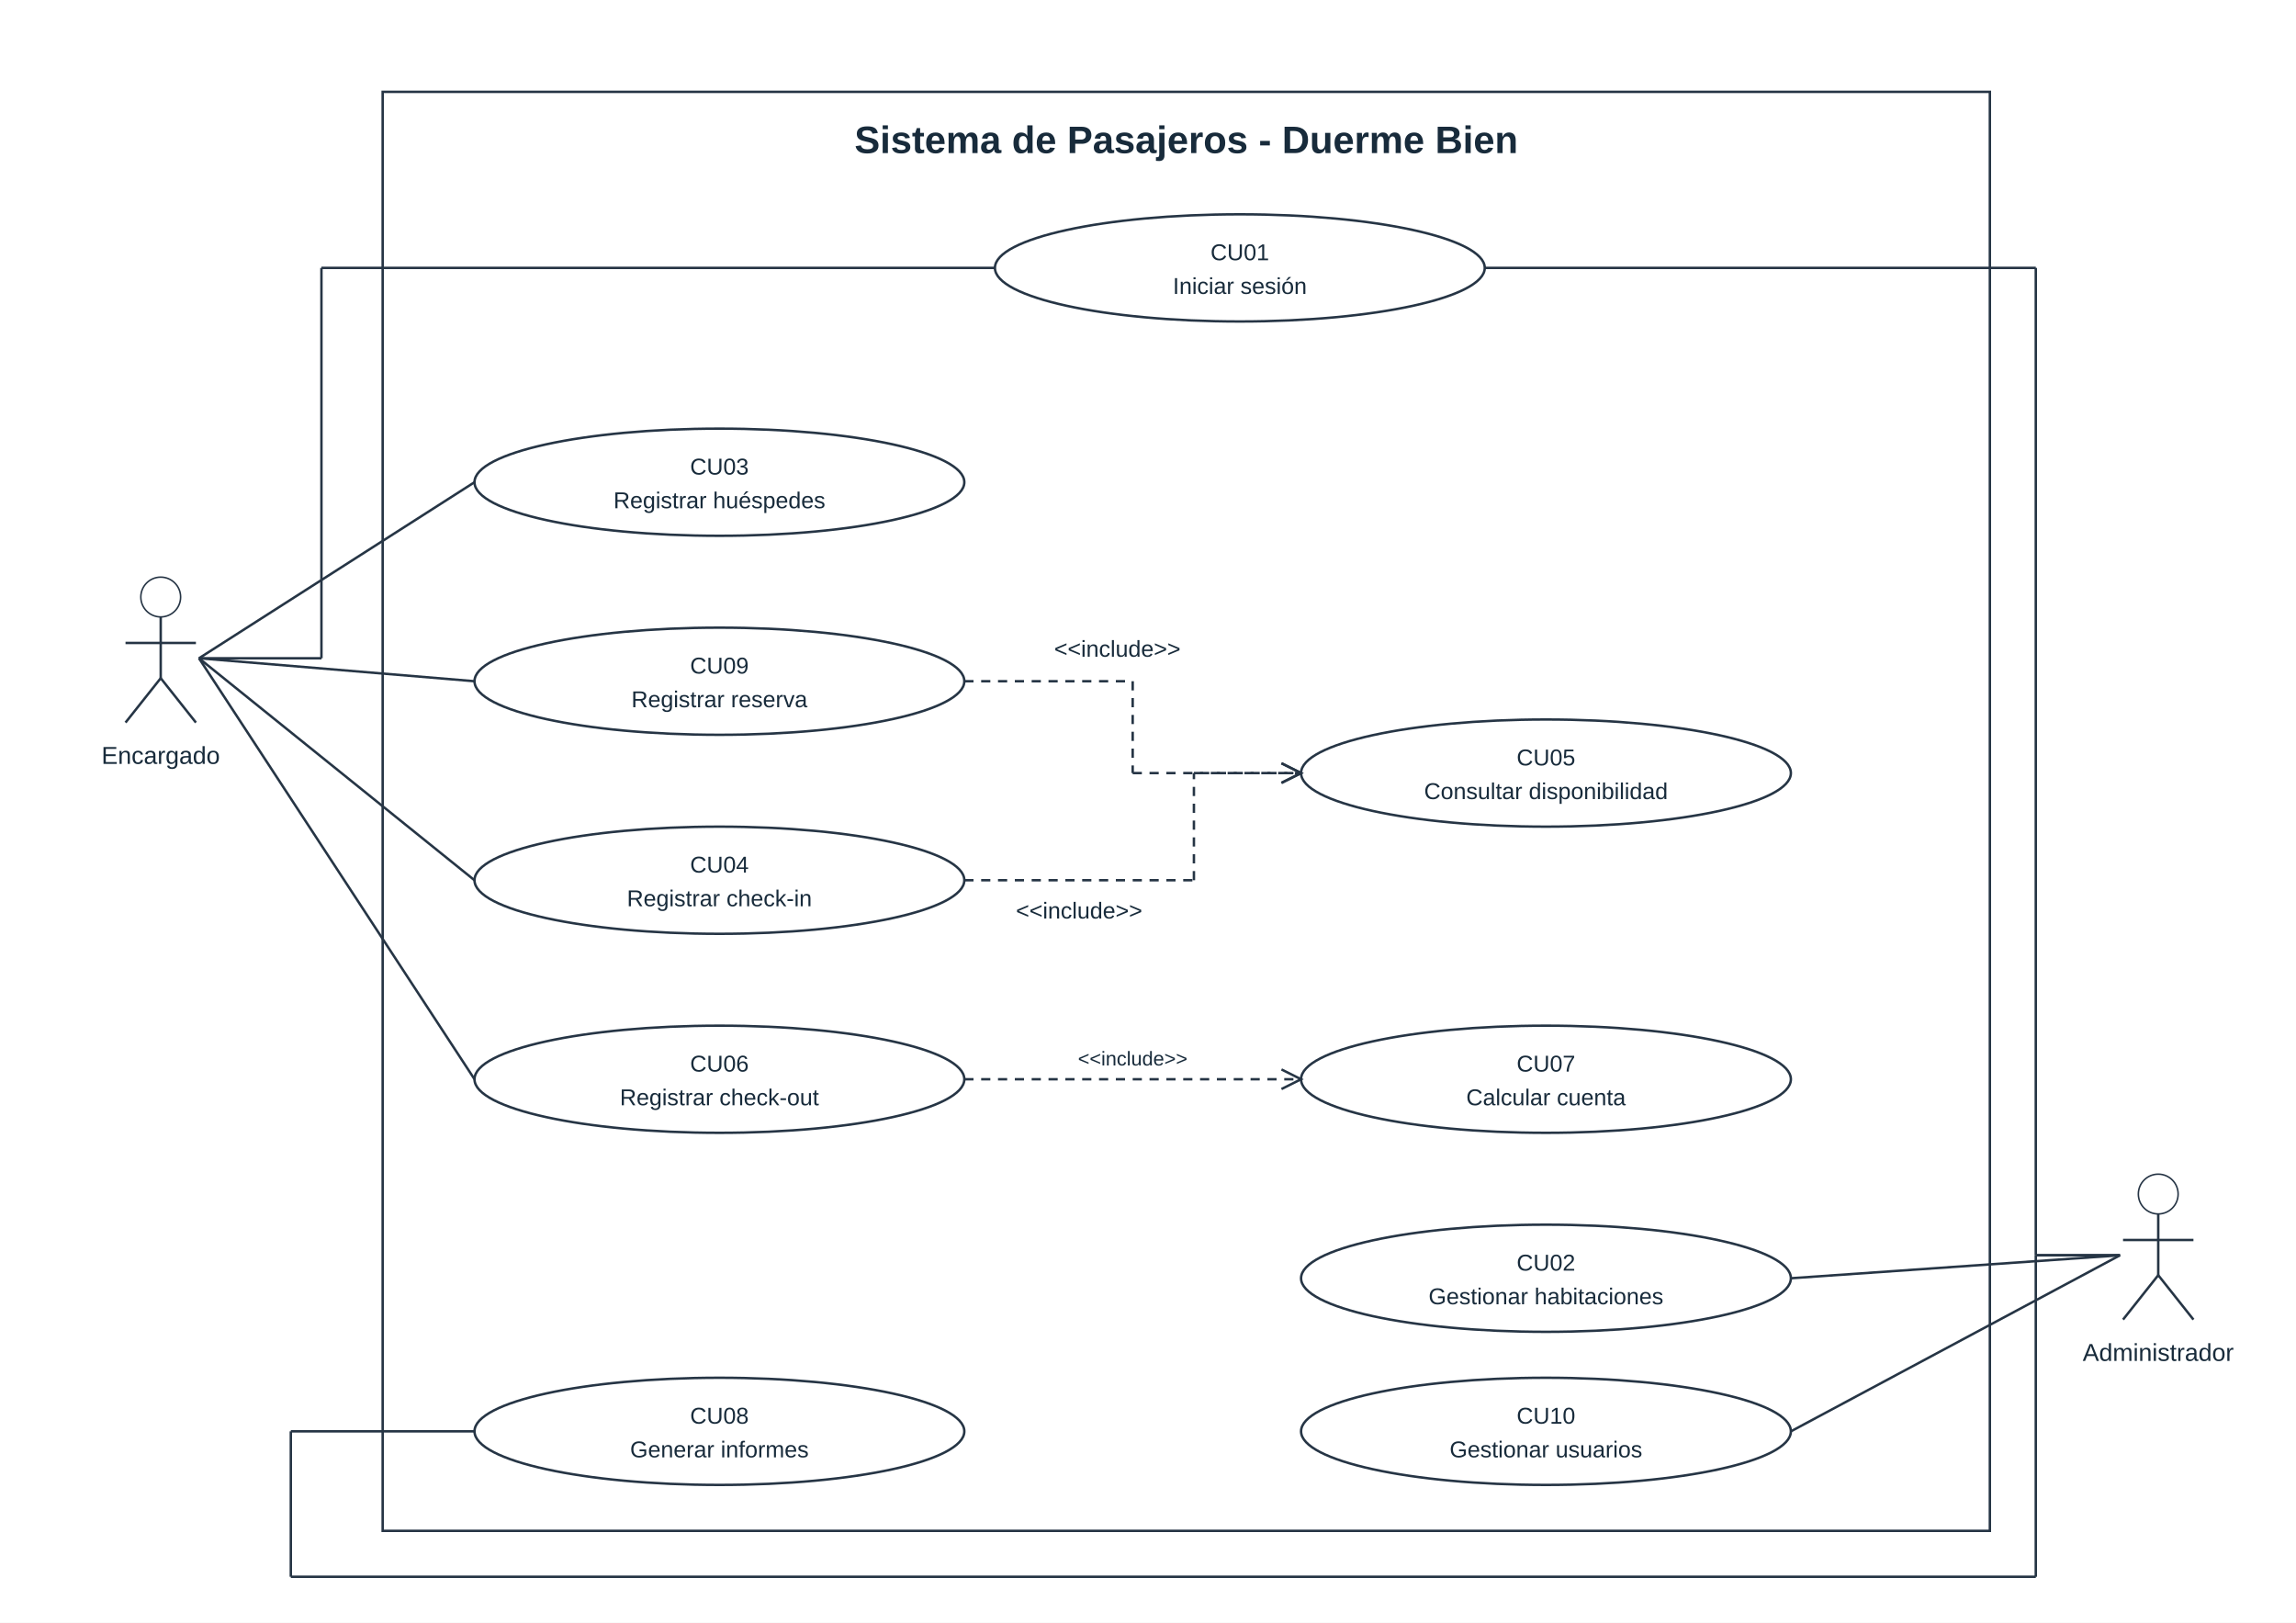
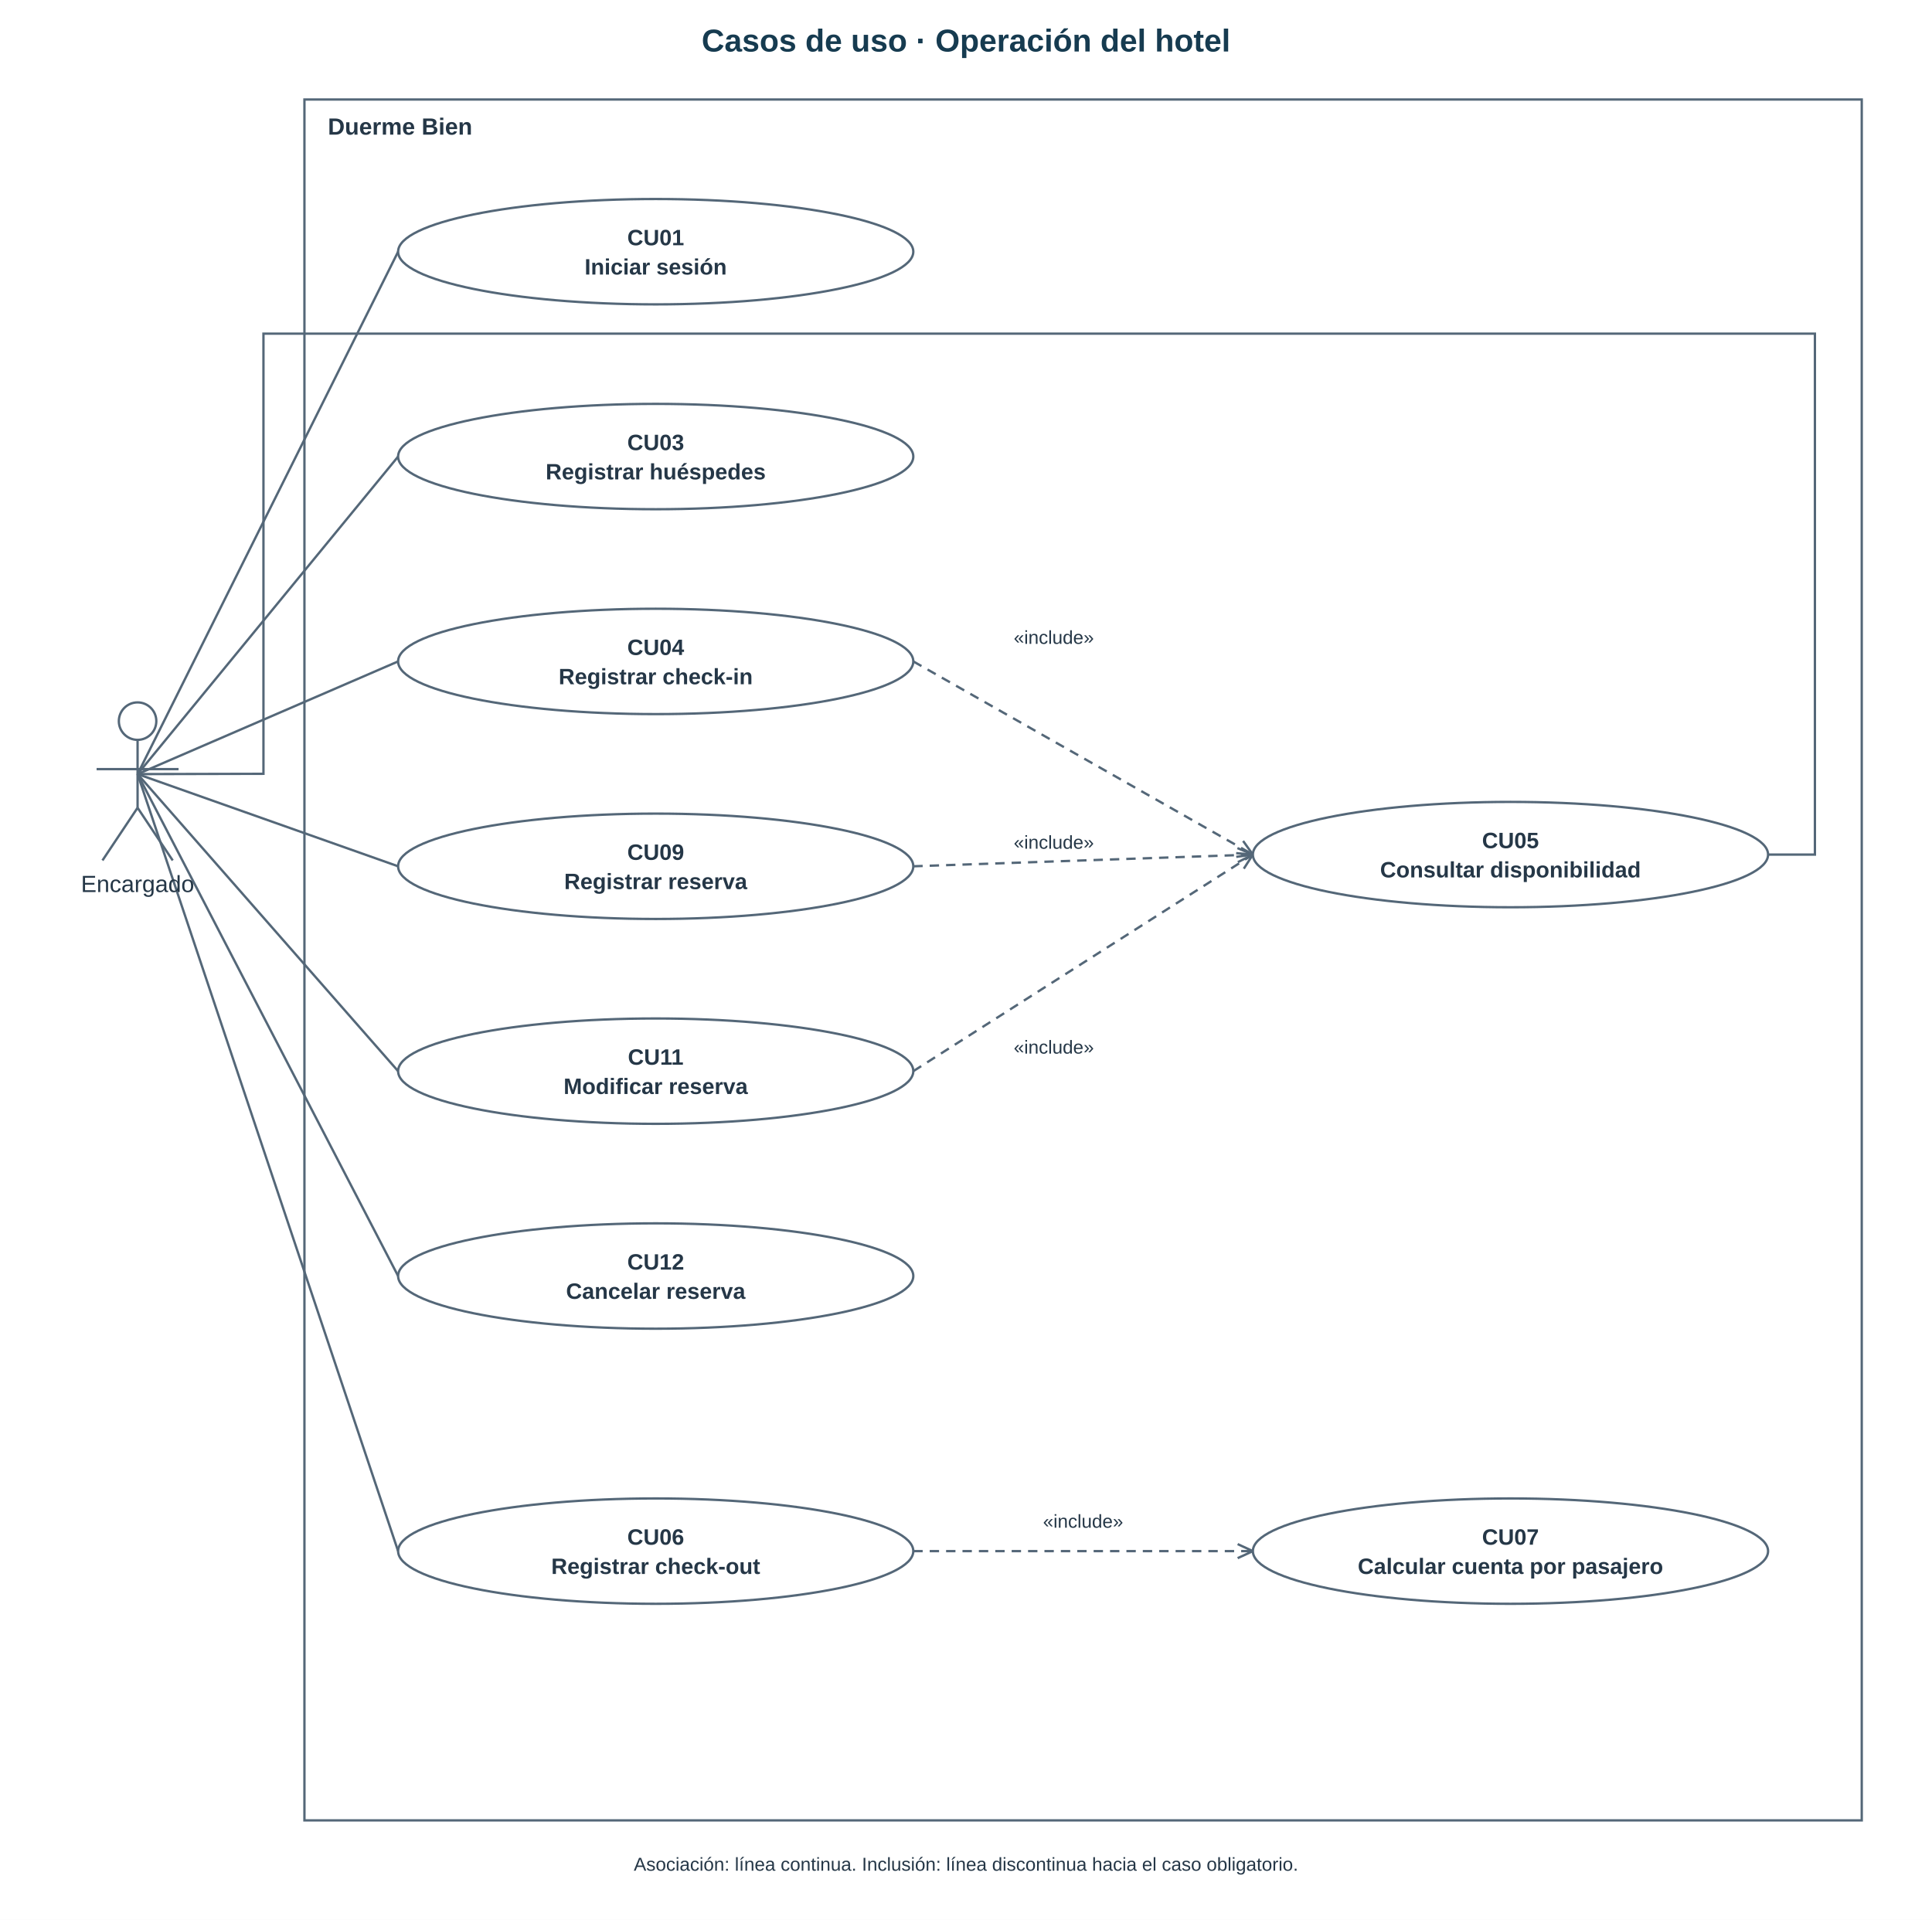
- <svg xmlns="http://www.w3.org/2000/svg" width="1500" height="1060" viewBox="0 0 1500 1060">
-   <defs>
-     <marker id="arrow" markerWidth="10" markerHeight="10" refX="9" refY="5" orient="auto">
-       <path d="M1,1 L9,5 L1,9" fill="none" stroke="#263545" />
-     </marker>
-   </defs>
+ <svg xmlns="http://www.w3.org/2000/svg" width="1650" height="1640" viewBox="0 0 1650 1640">
  <rect width="100%" height="100%" fill="white" />
-   <g font-family="Arial, sans-serif" fill="#182b3b">
-     <rect x="250" y="60" width="1050" height="940" fill="#ffffff" stroke="#263545" stroke-width="1.6" />
-     <text x="775" y="100" font-size="25" text-anchor="middle" font-weight="bold">Sistema de Pasajeros - Duerme Bien</text>
-     <circle cx="105" cy="390" r="13" fill="white" stroke="#263545" />
-     <path d="M105,403 L105,443" fill="none" stroke="#263545" stroke-width="1.6" />
-     <path d="M82,420 L128,420" fill="none" stroke="#263545" stroke-width="1.6" />
-     <path d="M105,443 L82,472" fill="none" stroke="#263545" stroke-width="1.6" />
-     <path d="M105,443 L128,472" fill="none" stroke="#263545" stroke-width="1.6" />
-     <text x="105" y="499" font-size="16" text-anchor="middle" font-weight="normal">Encargado</text>
-     <circle cx="1410" cy="780" r="13" fill="white" stroke="#263545" />
-     <path d="M1410,793 L1410,833" fill="none" stroke="#263545" stroke-width="1.6" />
-     <path d="M1387,810 L1433,810" fill="none" stroke="#263545" stroke-width="1.6" />
-     <path d="M1410,833 L1387,862" fill="none" stroke="#263545" stroke-width="1.6" />
-     <path d="M1410,833 L1433,862" fill="none" stroke="#263545" stroke-width="1.6" />
-     <text x="1410" y="889" font-size="16" text-anchor="middle" font-weight="normal">Administrador</text>
-     <ellipse cx="810.0" cy="175.0" rx="160.0" ry="35.0" fill="#ffffff" stroke="#263545" stroke-width="1.6" />
-     <text x="810.0" y="170.0" font-size="15" text-anchor="middle" font-weight="normal">CU01</text>
-     <text x="810.0" y="192.0" font-size="15" text-anchor="middle" font-weight="normal">Iniciar sesión</text>
-     <ellipse cx="470.0" cy="315.0" rx="160.0" ry="35.0" fill="#ffffff" stroke="#263545" stroke-width="1.6" />
-     <text x="470.0" y="310.0" font-size="15" text-anchor="middle" font-weight="normal">CU03</text>
-     <text x="470.0" y="332.0" font-size="15" text-anchor="middle" font-weight="normal">Registrar huéspedes</text>
-     <ellipse cx="470.0" cy="445.0" rx="160.0" ry="35.0" fill="#ffffff" stroke="#263545" stroke-width="1.6" />
-     <text x="470.0" y="440.0" font-size="15" text-anchor="middle" font-weight="normal">CU09</text>
-     <text x="470.0" y="462.0" font-size="15" text-anchor="middle" font-weight="normal">Registrar reserva</text>
-     <ellipse cx="470.0" cy="575.0" rx="160.0" ry="35.0" fill="#ffffff" stroke="#263545" stroke-width="1.6" />
-     <text x="470.0" y="570.0" font-size="15" text-anchor="middle" font-weight="normal">CU04</text>
-     <text x="470.0" y="592.0" font-size="15" text-anchor="middle" font-weight="normal">Registrar check-in</text>
-     <ellipse cx="470.0" cy="705.0" rx="160.0" ry="35.0" fill="#ffffff" stroke="#263545" stroke-width="1.6" />
-     <text x="470.0" y="700.0" font-size="15" text-anchor="middle" font-weight="normal">CU06</text>
-     <text x="470.0" y="722.0" font-size="15" text-anchor="middle" font-weight="normal">Registrar check-out</text>
-     <ellipse cx="1010.0" cy="505.0" rx="160.0" ry="35.0" fill="#ffffff" stroke="#263545" stroke-width="1.6" />
-     <text x="1010.0" y="500.0" font-size="15" text-anchor="middle" font-weight="normal">CU05</text>
-     <text x="1010.0" y="522.0" font-size="15" text-anchor="middle" font-weight="normal">Consultar disponibilidad</text>
-     <ellipse cx="1010.0" cy="705.0" rx="160.0" ry="35.0" fill="#ffffff" stroke="#263545" stroke-width="1.6" />
-     <text x="1010.0" y="700.0" font-size="15" text-anchor="middle" font-weight="normal">CU07</text>
-     <text x="1010.0" y="722.0" font-size="15" text-anchor="middle" font-weight="normal">Calcular cuenta</text>
-     <ellipse cx="1010.0" cy="835.0" rx="160.0" ry="35.0" fill="#ffffff" stroke="#263545" stroke-width="1.6" />
-     <text x="1010.0" y="830.0" font-size="15" text-anchor="middle" font-weight="normal">CU02</text>
-     <text x="1010.0" y="852.0" font-size="15" text-anchor="middle" font-weight="normal">Gestionar habitaciones</text>
-     <ellipse cx="1010.0" cy="935.0" rx="160.0" ry="35.0" fill="#ffffff" stroke="#263545" stroke-width="1.6" />
-     <text x="1010.0" y="930.0" font-size="15" text-anchor="middle" font-weight="normal">CU10</text>
-     <text x="1010.0" y="952.0" font-size="15" text-anchor="middle" font-weight="normal">Gestionar usuarios</text>
-     <ellipse cx="470.0" cy="935.0" rx="160.0" ry="35.0" fill="#ffffff" stroke="#263545" stroke-width="1.6" />
-     <text x="470.0" y="930.0" font-size="15" text-anchor="middle" font-weight="normal">CU08</text>
-     <text x="470.0" y="952.0" font-size="15" text-anchor="middle" font-weight="normal">Generar informes</text>
-     <path d="M130,430 L310,315" fill="none" stroke="#263545" stroke-width="1.6" />
-     <path d="M130,430 L310,445" fill="none" stroke="#263545" stroke-width="1.6" />
-     <path d="M130,430 L310,575" fill="none" stroke="#263545" stroke-width="1.6" />
-     <path d="M130,430 L310,705" fill="none" stroke="#263545" stroke-width="1.6" />
-     <path d="M130,430 L210,430" fill="none" stroke="#263545" stroke-width="1.6" />
-     <path d="M210,430 L210,175" fill="none" stroke="#263545" stroke-width="1.6" />
-     <path d="M210,175 L650,175" fill="none" stroke="#263545" stroke-width="1.6" />
-     <path d="M1385,820 L1170,835" fill="none" stroke="#263545" stroke-width="1.6" />
-     <path d="M1385,820 L1170,935" fill="none" stroke="#263545" stroke-width="1.6" />
-     <path d="M1385,820 L1330,820" fill="none" stroke="#263545" stroke-width="1.6" />
-     <path d="M1330,820 L1330,175" fill="none" stroke="#263545" stroke-width="1.6" />
-     <path d="M1330,175 L970,175" fill="none" stroke="#263545" stroke-width="1.6" />
-     <path d="M1385,820 L1330,820" fill="none" stroke="#263545" stroke-width="1.6" />
-     <path d="M1330,820 L1330,1030" fill="none" stroke="#263545" stroke-width="1.6" />
-     <path d="M1330,1030 L190,1030" fill="none" stroke="#263545" stroke-width="1.6" />
-     <path d="M190,1030 L190,935" fill="none" stroke="#263545" stroke-width="1.6" />
-     <path d="M190,935 L310,935" fill="none" stroke="#263545" stroke-width="1.6" />
-     <path d="M630,445 L740,445" fill="none" stroke="#263545" stroke-width="1.6" stroke-dasharray="6 5" />
-     <path d="M740,445 L740,505" fill="none" stroke="#263545" stroke-width="1.6" stroke-dasharray="6 5" />
-     <path d="M740,505 L850,505" fill="none" stroke="#263545" stroke-width="1.6" stroke-dasharray="6 5" marker-end="url(#arrow)" />
-     <text x="730" y="429" font-size="15" text-anchor="middle" font-weight="normal">&lt;&lt;include&gt;&gt;</text>
-     <path d="M630,575 L780,575" fill="none" stroke="#263545" stroke-width="1.6" stroke-dasharray="6 5" />
-     <path d="M780,575 L780,505" fill="none" stroke="#263545" stroke-width="1.6" stroke-dasharray="6 5" />
-     <path d="M780,505 L850,505" fill="none" stroke="#263545" stroke-width="1.6" stroke-dasharray="6 5" marker-end="url(#arrow)" />
-     <text x="705" y="600" font-size="15" text-anchor="middle" font-weight="normal">&lt;&lt;include&gt;&gt;</text>
-     <path d="M630,705 L850,705" fill="none" stroke="#263545" stroke-width="1.6" stroke-dasharray="6 5" marker-end="url(#arrow)" />
-     <text x="740.0" y="696.0" font-size="13" text-anchor="middle" font-weight="normal">&lt;&lt;include&gt;&gt;</text>
+   <g font-family="Arial,sans-serif">
+     <text x="825.0" y="44" font-size="27" text-anchor="middle" fill="#163b50" font-weight="bold">Casos de uso · Operación del hotel</text>
+     <path d="M260,85 L1590,85 L1590,1555 L260,1555 Z" fill="#ffffff" stroke="#546778" stroke-width="2" />
+     <text x="280" y="115" font-size="20" text-anchor="start" fill="#253747" font-weight="bold">Duerme Bien</text>
+     <path d="M117.5,661.25 L340,215.0" fill="none" stroke="#546778" stroke-width="2" />
+     <path d="M117.5,661.25 L340,390.0" fill="none" stroke="#546778" stroke-width="2" />
+     <path d="M117.5,661.25 L340,565.0" fill="none" stroke="#546778" stroke-width="2" />
+     <path d="M117.5,661.25 L340,740.0" fill="none" stroke="#546778" stroke-width="2" />
+     <path d="M117.5,661.25 L340,915.0" fill="none" stroke="#546778" stroke-width="2" />
+     <path d="M117.5,661.25 L340,1090.0" fill="none" stroke="#546778" stroke-width="2" />
+     <path d="M117.5,661.25 L340,1325.0" fill="none" stroke="#546778" stroke-width="2" />
+     <path d="M780,565.0 L1070,730.0" fill="none" stroke="#546778" stroke-width="2" stroke-dasharray="8 6" />
+     <path d="M1055.734,728.786 L1070,730.0 L1061.668,718.356" fill="none" stroke="#546778" stroke-width="2" />
+     <text x="900" y="550" font-size="16" text-anchor="middle" fill="#253747" font-weight="normal">«include»</text>
+     <path d="M780,740.0 L1070,730.0" fill="none" stroke="#546778" stroke-width="2" stroke-dasharray="8 6" />
+     <path d="M1057.214,736.444 L1070,730.0 L1056.801,724.452" fill="none" stroke="#546778" stroke-width="2" />
+     <text x="900" y="725" font-size="16" text-anchor="middle" fill="#253747" font-weight="normal">«include»</text>
+     <path d="M780,915.0 L1070,730.0" fill="none" stroke="#546778" stroke-width="2" stroke-dasharray="8 6" />
+     <path d="M1062.267,742.05 L1070,730.0 L1055.813,731.933" fill="none" stroke="#546778" stroke-width="2" />
+     <text x="900" y="900" font-size="16" text-anchor="middle" fill="#253747" font-weight="normal">«include»</text>
+     <path d="M780,1325.0 L1070,1325.0" fill="none" stroke="#546778" stroke-width="2" stroke-dasharray="8 6" />
+     <path d="M1057.0,1331.0 L1070,1325.0 L1057.0,1319.0" fill="none" stroke="#546778" stroke-width="2" />
+     <text x="925" y="1305" font-size="16" text-anchor="middle" fill="#253747" font-weight="normal">«include»</text>
+     <path d="M117.5,661.25 L225,661 L225,285 L1550,285 L1550,730 L1510,730.0" fill="none" stroke="#546778" stroke-width="2" />
+     <ellipse cx="117.5" cy="616.0" rx="16.0" ry="16.0" fill="#ffffff" stroke="#546778" stroke-width="2" />
+     <path d="M117.5,632 L117.5,690" fill="none" stroke="#546778" stroke-width="2" />
+     <path d="M82.5,657 L152.5,657" fill="none" stroke="#546778" stroke-width="2" />
+     <path d="M117.5,690 L87.5,735" fill="none" stroke="#546778" stroke-width="2" />
+     <path d="M117.5,690 L147.5,735" fill="none" stroke="#546778" stroke-width="2" />
+     <text x="117.5" y="762" font-size="20" text-anchor="middle" fill="#253747" font-weight="normal">Encargado</text>
+     <ellipse cx="560.0" cy="215.0" rx="220.0" ry="45.0" fill="#ffffff" stroke="#546778" stroke-width="2" />
+     <text x="560.0" y="209.5" font-size="19" text-anchor="middle" fill="#253747" font-weight="bold">CU01</text>
+     <text x="560.0" y="234.5" font-size="19" text-anchor="middle" fill="#253747" font-weight="bold">Iniciar sesión</text>
+     <ellipse cx="560.0" cy="390.0" rx="220.0" ry="45.0" fill="#ffffff" stroke="#546778" stroke-width="2" />
+     <text x="560.0" y="384.5" font-size="19" text-anchor="middle" fill="#253747" font-weight="bold">CU03</text>
+     <text x="560.0" y="409.5" font-size="19" text-anchor="middle" fill="#253747" font-weight="bold">Registrar huéspedes</text>
+     <ellipse cx="560.0" cy="565.0" rx="220.0" ry="45.0" fill="#ffffff" stroke="#546778" stroke-width="2" />
+     <text x="560.0" y="559.5" font-size="19" text-anchor="middle" fill="#253747" font-weight="bold">CU04</text>
+     <text x="560.0" y="584.5" font-size="19" text-anchor="middle" fill="#253747" font-weight="bold">Registrar check-in</text>
+     <ellipse cx="560.0" cy="740.0" rx="220.0" ry="45.0" fill="#ffffff" stroke="#546778" stroke-width="2" />
+     <text x="560.0" y="734.5" font-size="19" text-anchor="middle" fill="#253747" font-weight="bold">CU09</text>
+     <text x="560.0" y="759.5" font-size="19" text-anchor="middle" fill="#253747" font-weight="bold">Registrar reserva</text>
+     <ellipse cx="560.0" cy="915.0" rx="220.0" ry="45.0" fill="#ffffff" stroke="#546778" stroke-width="2" />
+     <text x="560.0" y="909.5" font-size="19" text-anchor="middle" fill="#253747" font-weight="bold">CU11</text>
+     <text x="560.0" y="934.5" font-size="19" text-anchor="middle" fill="#253747" font-weight="bold">Modificar reserva</text>
+     <ellipse cx="560.0" cy="1090.0" rx="220.0" ry="45.0" fill="#ffffff" stroke="#546778" stroke-width="2" />
+     <text x="560.0" y="1084.5" font-size="19" text-anchor="middle" fill="#253747" font-weight="bold">CU12</text>
+     <text x="560.0" y="1109.5" font-size="19" text-anchor="middle" fill="#253747" font-weight="bold">Cancelar reserva</text>
+     <ellipse cx="560.0" cy="1325.0" rx="220.0" ry="45.0" fill="#ffffff" stroke="#546778" stroke-width="2" />
+     <text x="560.0" y="1319.5" font-size="19" text-anchor="middle" fill="#253747" font-weight="bold">CU06</text>
+     <text x="560.0" y="1344.5" font-size="19" text-anchor="middle" fill="#253747" font-weight="bold">Registrar check-out</text>
+     <ellipse cx="1290.0" cy="730.0" rx="220.0" ry="45.0" fill="#ffffff" stroke="#546778" stroke-width="2" />
+     <text x="1290.0" y="724.5" font-size="19" text-anchor="middle" fill="#253747" font-weight="bold">CU05</text>
+     <text x="1290.0" y="749.5" font-size="19" text-anchor="middle" fill="#253747" font-weight="bold">Consultar disponibilidad</text>
+     <ellipse cx="1290.0" cy="1325.0" rx="220.0" ry="45.0" fill="#ffffff" stroke="#546778" stroke-width="2" />
+     <text x="1290.0" y="1319.5" font-size="19" text-anchor="middle" fill="#253747" font-weight="bold">CU07</text>
+     <text x="1290.0" y="1344.5" font-size="19" text-anchor="middle" fill="#253747" font-weight="bold">Calcular cuenta por pasajero</text>
+     <text x="825" y="1598" font-size="16" text-anchor="middle" fill="#253747" font-weight="normal">Asociación: línea continua. Inclusión: línea discontinua hacia el caso obligatorio.</text>
  </g>
</svg>
